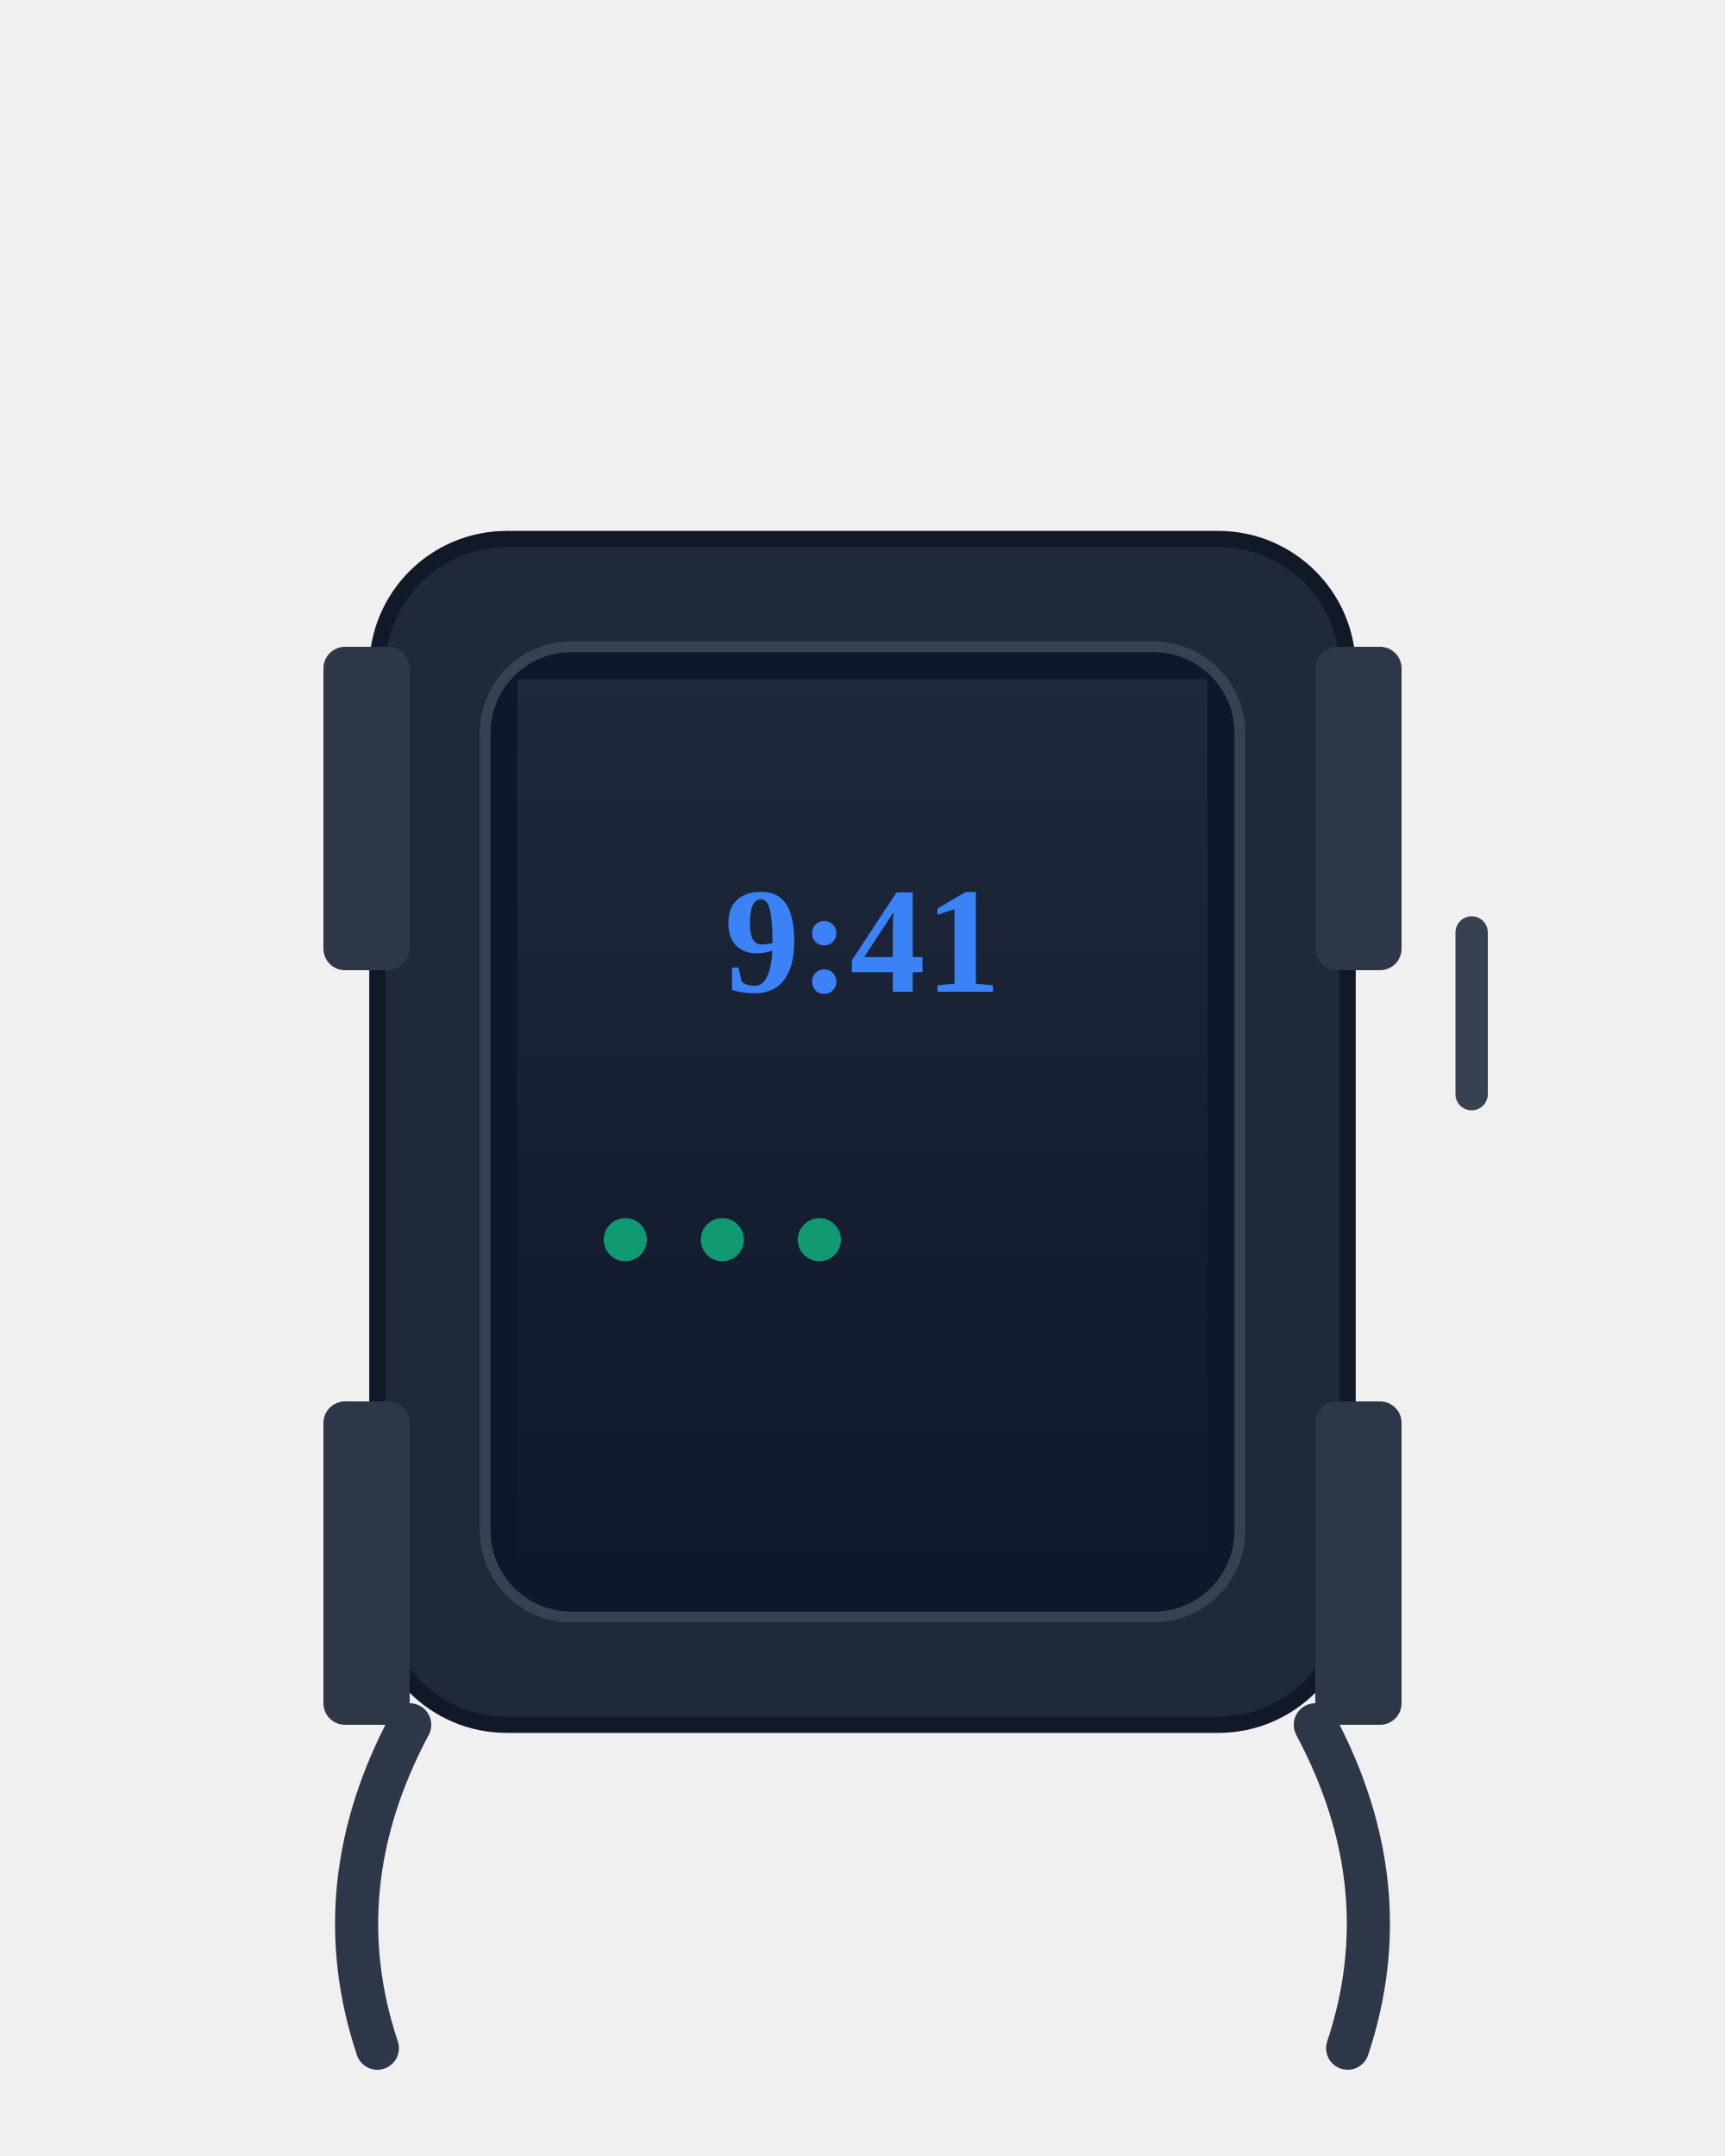
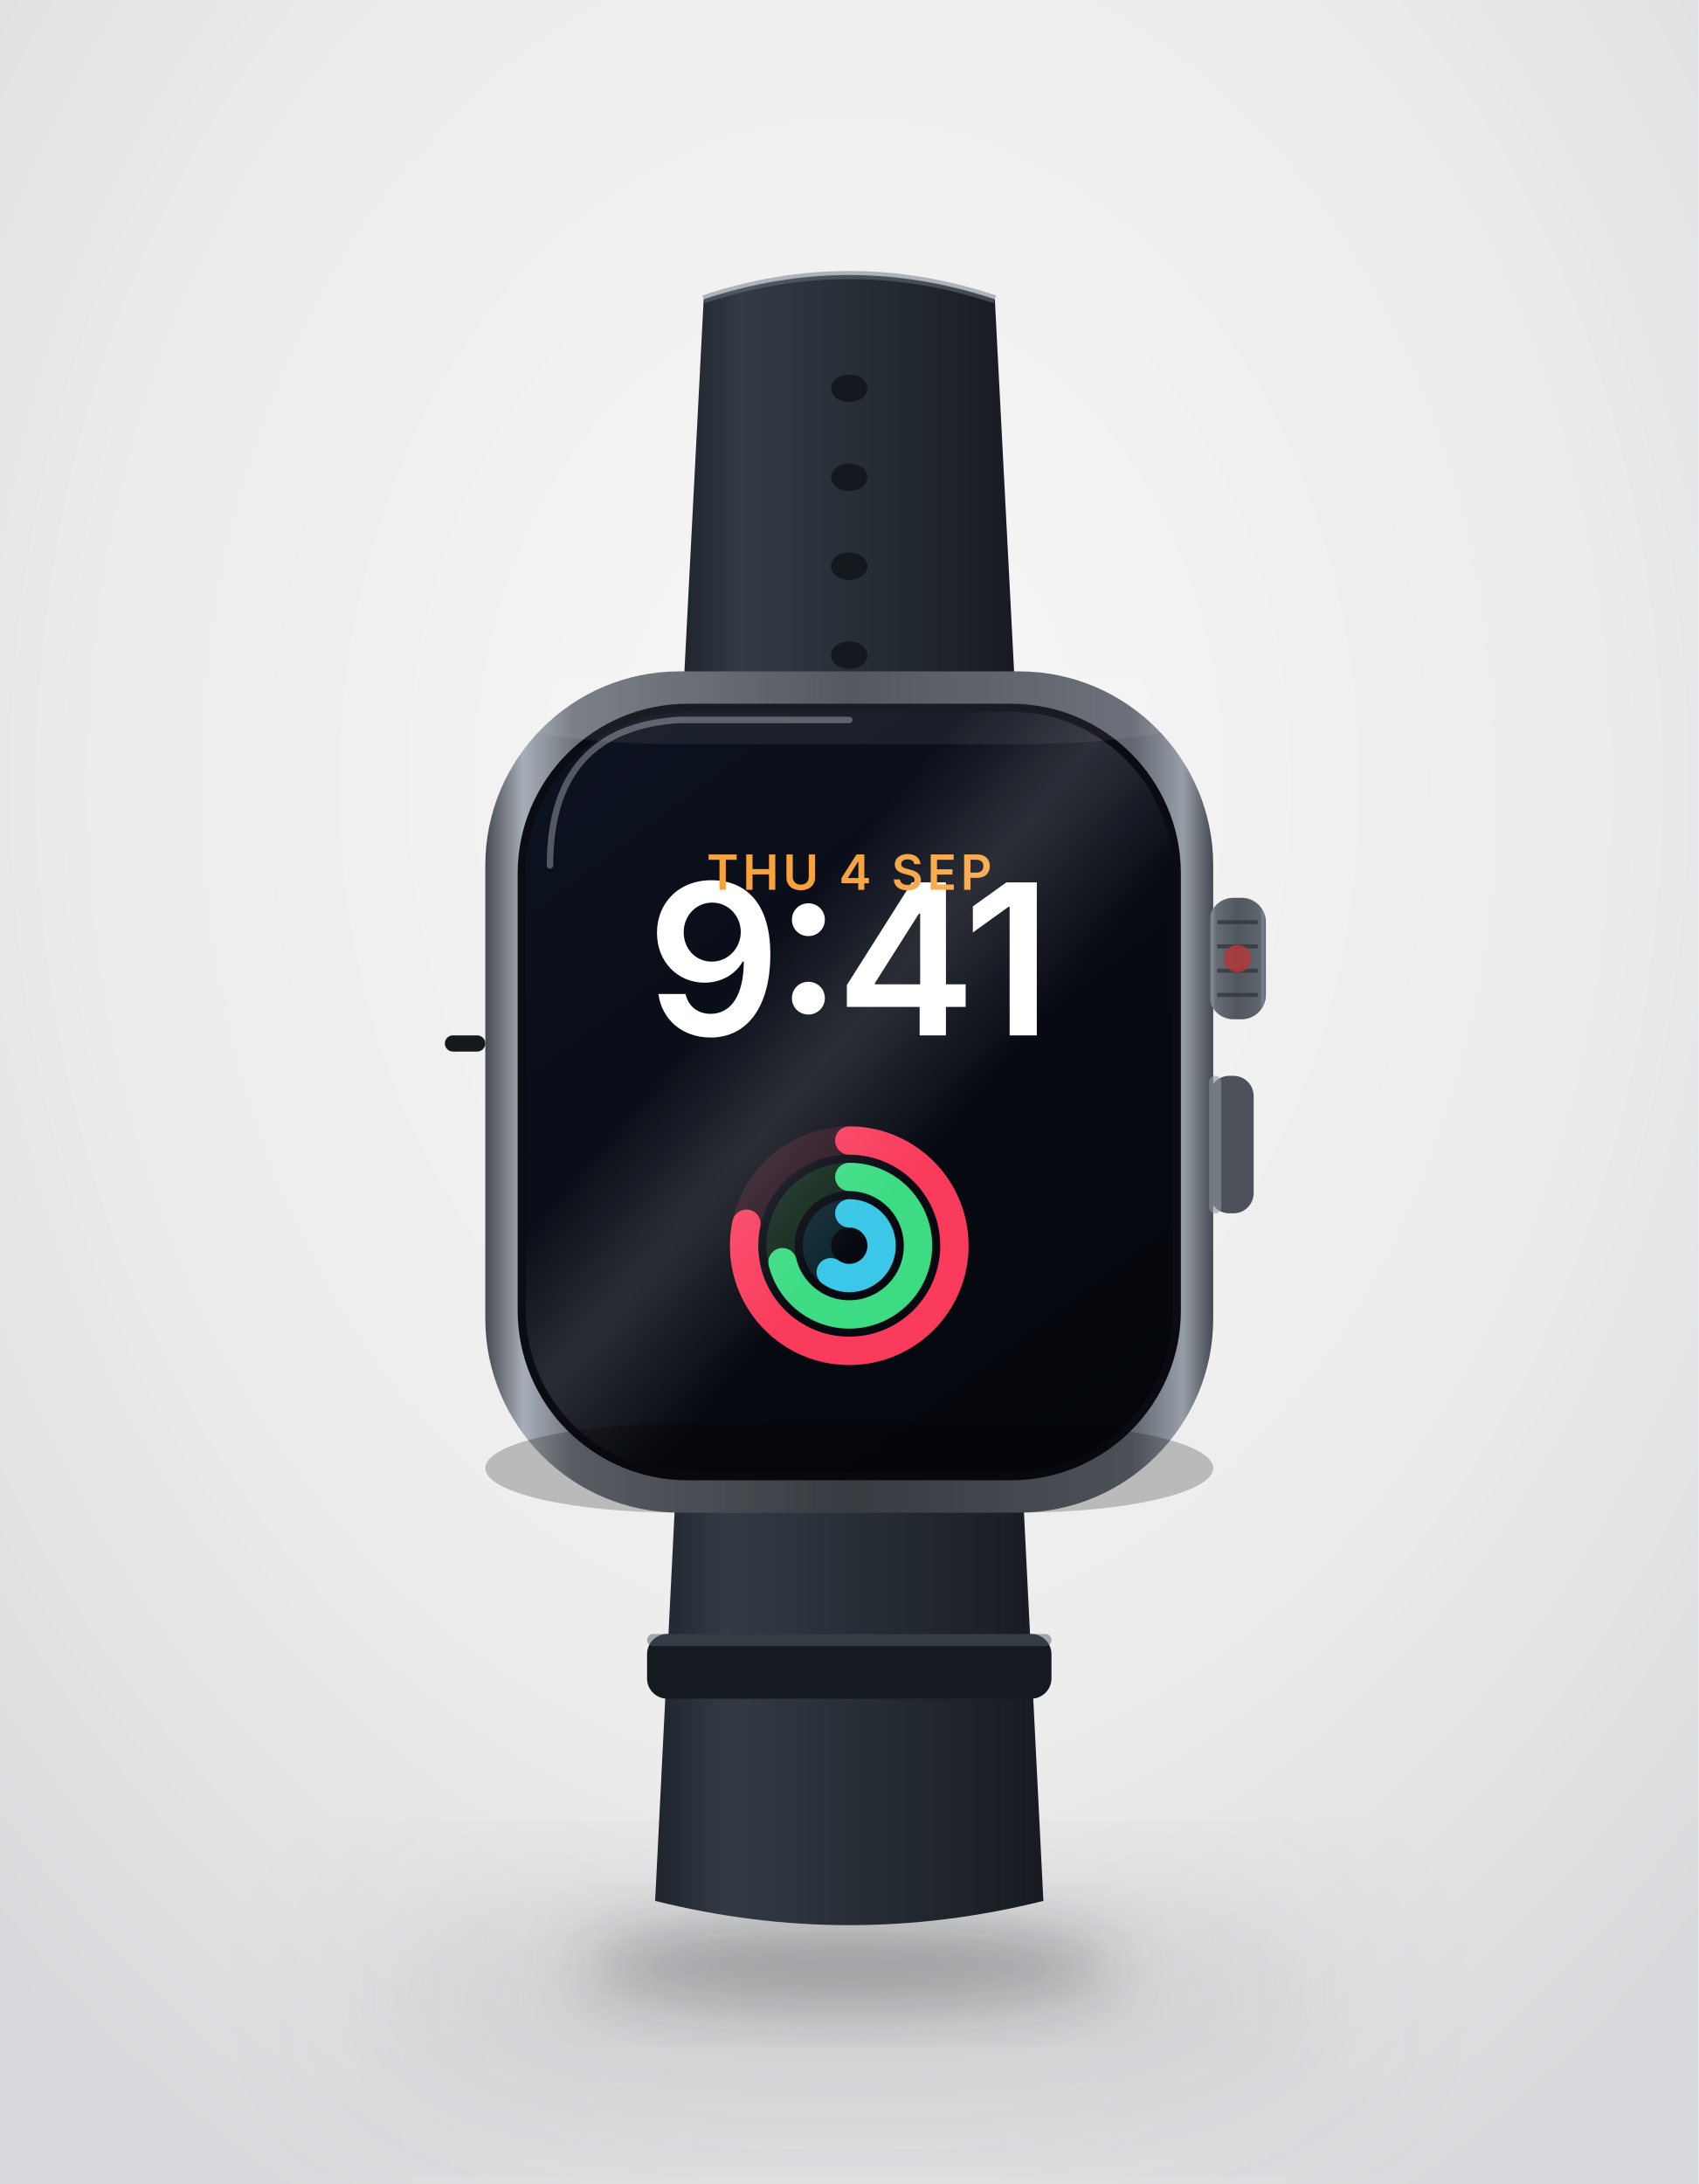
- <svg xmlns="http://www.w3.org/2000/svg" viewBox="0 0 160 200" preserveAspectRatio="xMidYMid meet">
+ <svg xmlns="http://www.w3.org/2000/svg" viewBox="0 0 420 540" preserveAspectRatio="xMidYMid meet">
  <defs>
-     <style>
-       .watch-body { fill: #1f2937; stroke: #111827; stroke-width: 1.5; }
-       .watch-screen { fill: #0f172a; stroke: #374151; stroke-width: 1; }
-       .watch-band { fill: #2d3748; }
-     </style>
+     <radialGradient id="backdrop" cx="50%" cy="36%" r="74%">
+       <stop offset="0%" stop-color="#f7f7f8" />
+       <stop offset="60%" stop-color="#ececed" />
+       <stop offset="100%" stop-color="#d8d9dc" />
+     </radialGradient>
+     <linearGradient id="case" x1="0%" y1="0%" x2="100%" y2="0%">
+       <stop offset="0%" stop-color="#4a4e55" />
+       <stop offset="5%" stop-color="#a8aeb7" />
+       <stop offset="12%" stop-color="#71767e" />
+       <stop offset="50%" stop-color="#484d54" />
+       <stop offset="89%" stop-color="#616670" />
+       <stop offset="96%" stop-color="#989ea7" />
+       <stop offset="100%" stop-color="#494e55" />
+     </linearGradient>
+     <linearGradient id="strap" x1="0%" y1="0%" x2="100%" y2="0%">
+       <stop offset="0%" stop-color="#1f242c" />
+       <stop offset="18%" stop-color="#333a44" />
+       <stop offset="55%" stop-color="#272d35" />
+       <stop offset="100%" stop-color="#171b21" />
+     </linearGradient>
+     <linearGradient id="face" x1="18%" y1="0%" x2="82%" y2="100%">
+       <stop offset="0%" stop-color="#0d1220" />
+       <stop offset="60%" stop-color="#070a12" />
+       <stop offset="100%" stop-color="#04060b" />
+     </linearGradient>
+     <linearGradient id="specular" x1="0%" y1="0%" x2="100%" y2="100%">
+       <stop offset="34%" stop-color="#ffffff" stop-opacity="0" />
+       <stop offset="46%" stop-color="#ffffff" stop-opacity="0.14" />
+       <stop offset="60%" stop-color="#ffffff" stop-opacity="0" />
+     </linearGradient>
+     <filter id="contactBlur" x="-50%" y="-50%" width="200%" height="200%">
+       <feGaussianBlur stdDeviation="8" />
+     </filter>
+     <filter id="ambientBlur" x="-50%" y="-50%" width="200%" height="200%">
+       <feGaussianBlur stdDeviation="22" />
+     </filter>
+     <clipPath id="faceClip">
+       <rect x="130" y="176" width="160" height="188" rx="40" />
+     </clipPath>
  </defs>
-   <rect x="35" y="50" width="90" height="110" rx="12" class="watch-body" />
-   <rect x="30" y="60" width="8" height="30" rx="2" class="watch-band" />
-   <rect x="122" y="60" width="8" height="30" rx="2" class="watch-band" />
-   <rect x="30" y="130" width="8" height="30" rx="2" class="watch-band" />
-   <rect x="122" y="130" width="8" height="30" rx="2" class="watch-band" />
-   <rect x="45" y="60" width="70" height="90" rx="8" class="watch-screen" />
-   <defs>
-     <linearGradient id="watch-grad" x1="0%" y1="0%" x2="0%" y2="100%">
-       <stop offset="0%" style="stop-color:#1e293b;stop-opacity:1" />
-       <stop offset="100%" style="stop-color:#0f172a;stop-opacity:1" />
-     </linearGradient>
-   </defs>
-   <rect x="48" y="63" width="64" height="84" fill="url(#watch-grad)" />
-   <text x="80" y="92" font-size="14" font-weight="bold" fill="#3b82f6" text-anchor="middle">9:41</text>
-   <circle cx="58" cy="115" r="2" fill="#10b981" opacity="0.8" />
-   <circle cx="67" cy="115" r="2" fill="#10b981" opacity="0.8" />
-   <circle cx="76" cy="115" r="2" fill="#10b981" opacity="0.8" />
-   <rect x="135" y="85" width="3" height="18" rx="1.5" fill="#374151" />
-   <path d="M 38 160 Q 30 175 35 190" stroke="#2d3748" stroke-width="4" fill="none" stroke-linecap="round" />
-   <path d="M 122 160 Q 130 175 125 190" stroke="#2d3748" stroke-width="4" fill="none" stroke-linecap="round" />
+   <rect width="420" height="540" fill="url(#backdrop)" />
+   <ellipse cx="210" cy="494" rx="120" ry="22" fill="#2b2d33" opacity="0.15" filter="url(#ambientBlur)" />
+   <ellipse cx="210" cy="486" rx="66" ry="10" fill="#1c1e24" opacity="0.32" filter="url(#contactBlur)" />
+   <path d="M 168 190 L 252 190 L 246 74 Q 210 62 174 74 Z" fill="url(#strap)" />
+   <g fill="#0e1116" opacity="0.75">
+     <ellipse cx="210" cy="96" rx="4.5" ry="3.4" />
+     <ellipse cx="210" cy="118" rx="4.5" ry="3.4" />
+     <ellipse cx="210" cy="140" rx="4.5" ry="3.4" />
+     <ellipse cx="210" cy="162" rx="4.5" ry="3.4" />
+   </g>
+   <path d="M 174 74 Q 210 62 246 74" stroke="#6b7480" stroke-width="2" fill="none" opacity="0.5" />
+   <path d="M 168 350 L 252 350 L 258 470 Q 210 482 162 470 Z" fill="url(#strap)" />
+   <rect x="160" y="404" width="100" height="16" rx="5" fill="#151a20" />
+   <rect x="160" y="404" width="100" height="3" rx="1.5" fill="#565e6a" opacity="0.5" />
+   <rect x="120" y="166" width="180" height="208" rx="48" fill="url(#case)" />
+   <rect x="128" y="174" width="164" height="192" rx="42" fill="#0a0c11" />
+   <g clip-path="url(#faceClip)">
+     <rect x="130" y="176" width="160" height="188" fill="url(#face)" />
+     <text x="210" y="256" text-anchor="middle" font-family="system-ui,-apple-system,'Segoe UI',sans-serif" font-size="52" font-weight="600" fill="#ffffff" letter-spacing="-1.5">9:41</text>
+     <text x="210" y="220" text-anchor="middle" font-family="system-ui,-apple-system,'Segoe UI',sans-serif" font-size="12" font-weight="600" fill="#f8a23b" letter-spacing="1">THU 4 SEP</text>
+     <g transform="translate(210,308)" fill="none" stroke-linecap="round">
+       <circle r="26" stroke="#2a1420" stroke-width="7" />
+       <circle r="26" stroke="#fa3b5c" stroke-width="7" stroke-dasharray="128 163" transform="rotate(-90)" />
+       <circle r="17" stroke="#12291c" stroke-width="7" />
+       <circle r="17" stroke="#3ddc84" stroke-width="7" stroke-dasharray="76 107" transform="rotate(-90)" />
+       <circle r="8" stroke="#0d2630" stroke-width="7" />
+       <circle r="8" stroke="#3ac7e8" stroke-width="7" stroke-dasharray="30 50" transform="rotate(-90)" />
+     </g>
+     <rect x="130" y="176" width="160" height="188" fill="url(#specular)" />
+   </g>
+   <path d="M 136 214 Q 136 180 168 178 L 210 178" stroke="#ffffff" stroke-opacity="0.30" stroke-width="1.6" fill="none" stroke-linecap="round" />
+   <rect x="120" y="166" width="180" height="18" rx="48" fill="#ffffff" opacity="0.07" />
+   <rect x="120" y="352" width="180" height="22" rx="48" fill="#000000" opacity="0.22" />
+   <rect x="299" y="222" width="14" height="30" rx="6" fill="#5c626b" />
+   <rect x="299" y="222" width="14" height="30" rx="6" fill="url(#case)" opacity="0.55" />
+   <g stroke="#2f343b" stroke-width="1" opacity="0.75">
+     <line x1="301" y1="228" x2="311" y2="228" />
+     <line x1="301" y1="234" x2="311" y2="234" />
+     <line x1="301" y1="240" x2="311" y2="240" />
+     <line x1="301" y1="246" x2="311" y2="246" />
+   </g>
+   <circle cx="306" cy="237" r="3.4" fill="#b03a3a" opacity="0.85" />
+   <rect x="299" y="266" width="11" height="34" rx="5" fill="#4d525a" />
+   <rect x="299" y="266" width="3" height="34" rx="1.5" fill="#8e949d" opacity="0.6" />
+   <rect x="110" y="256" width="10" height="4" rx="2" fill="#15181d" />
</svg>
